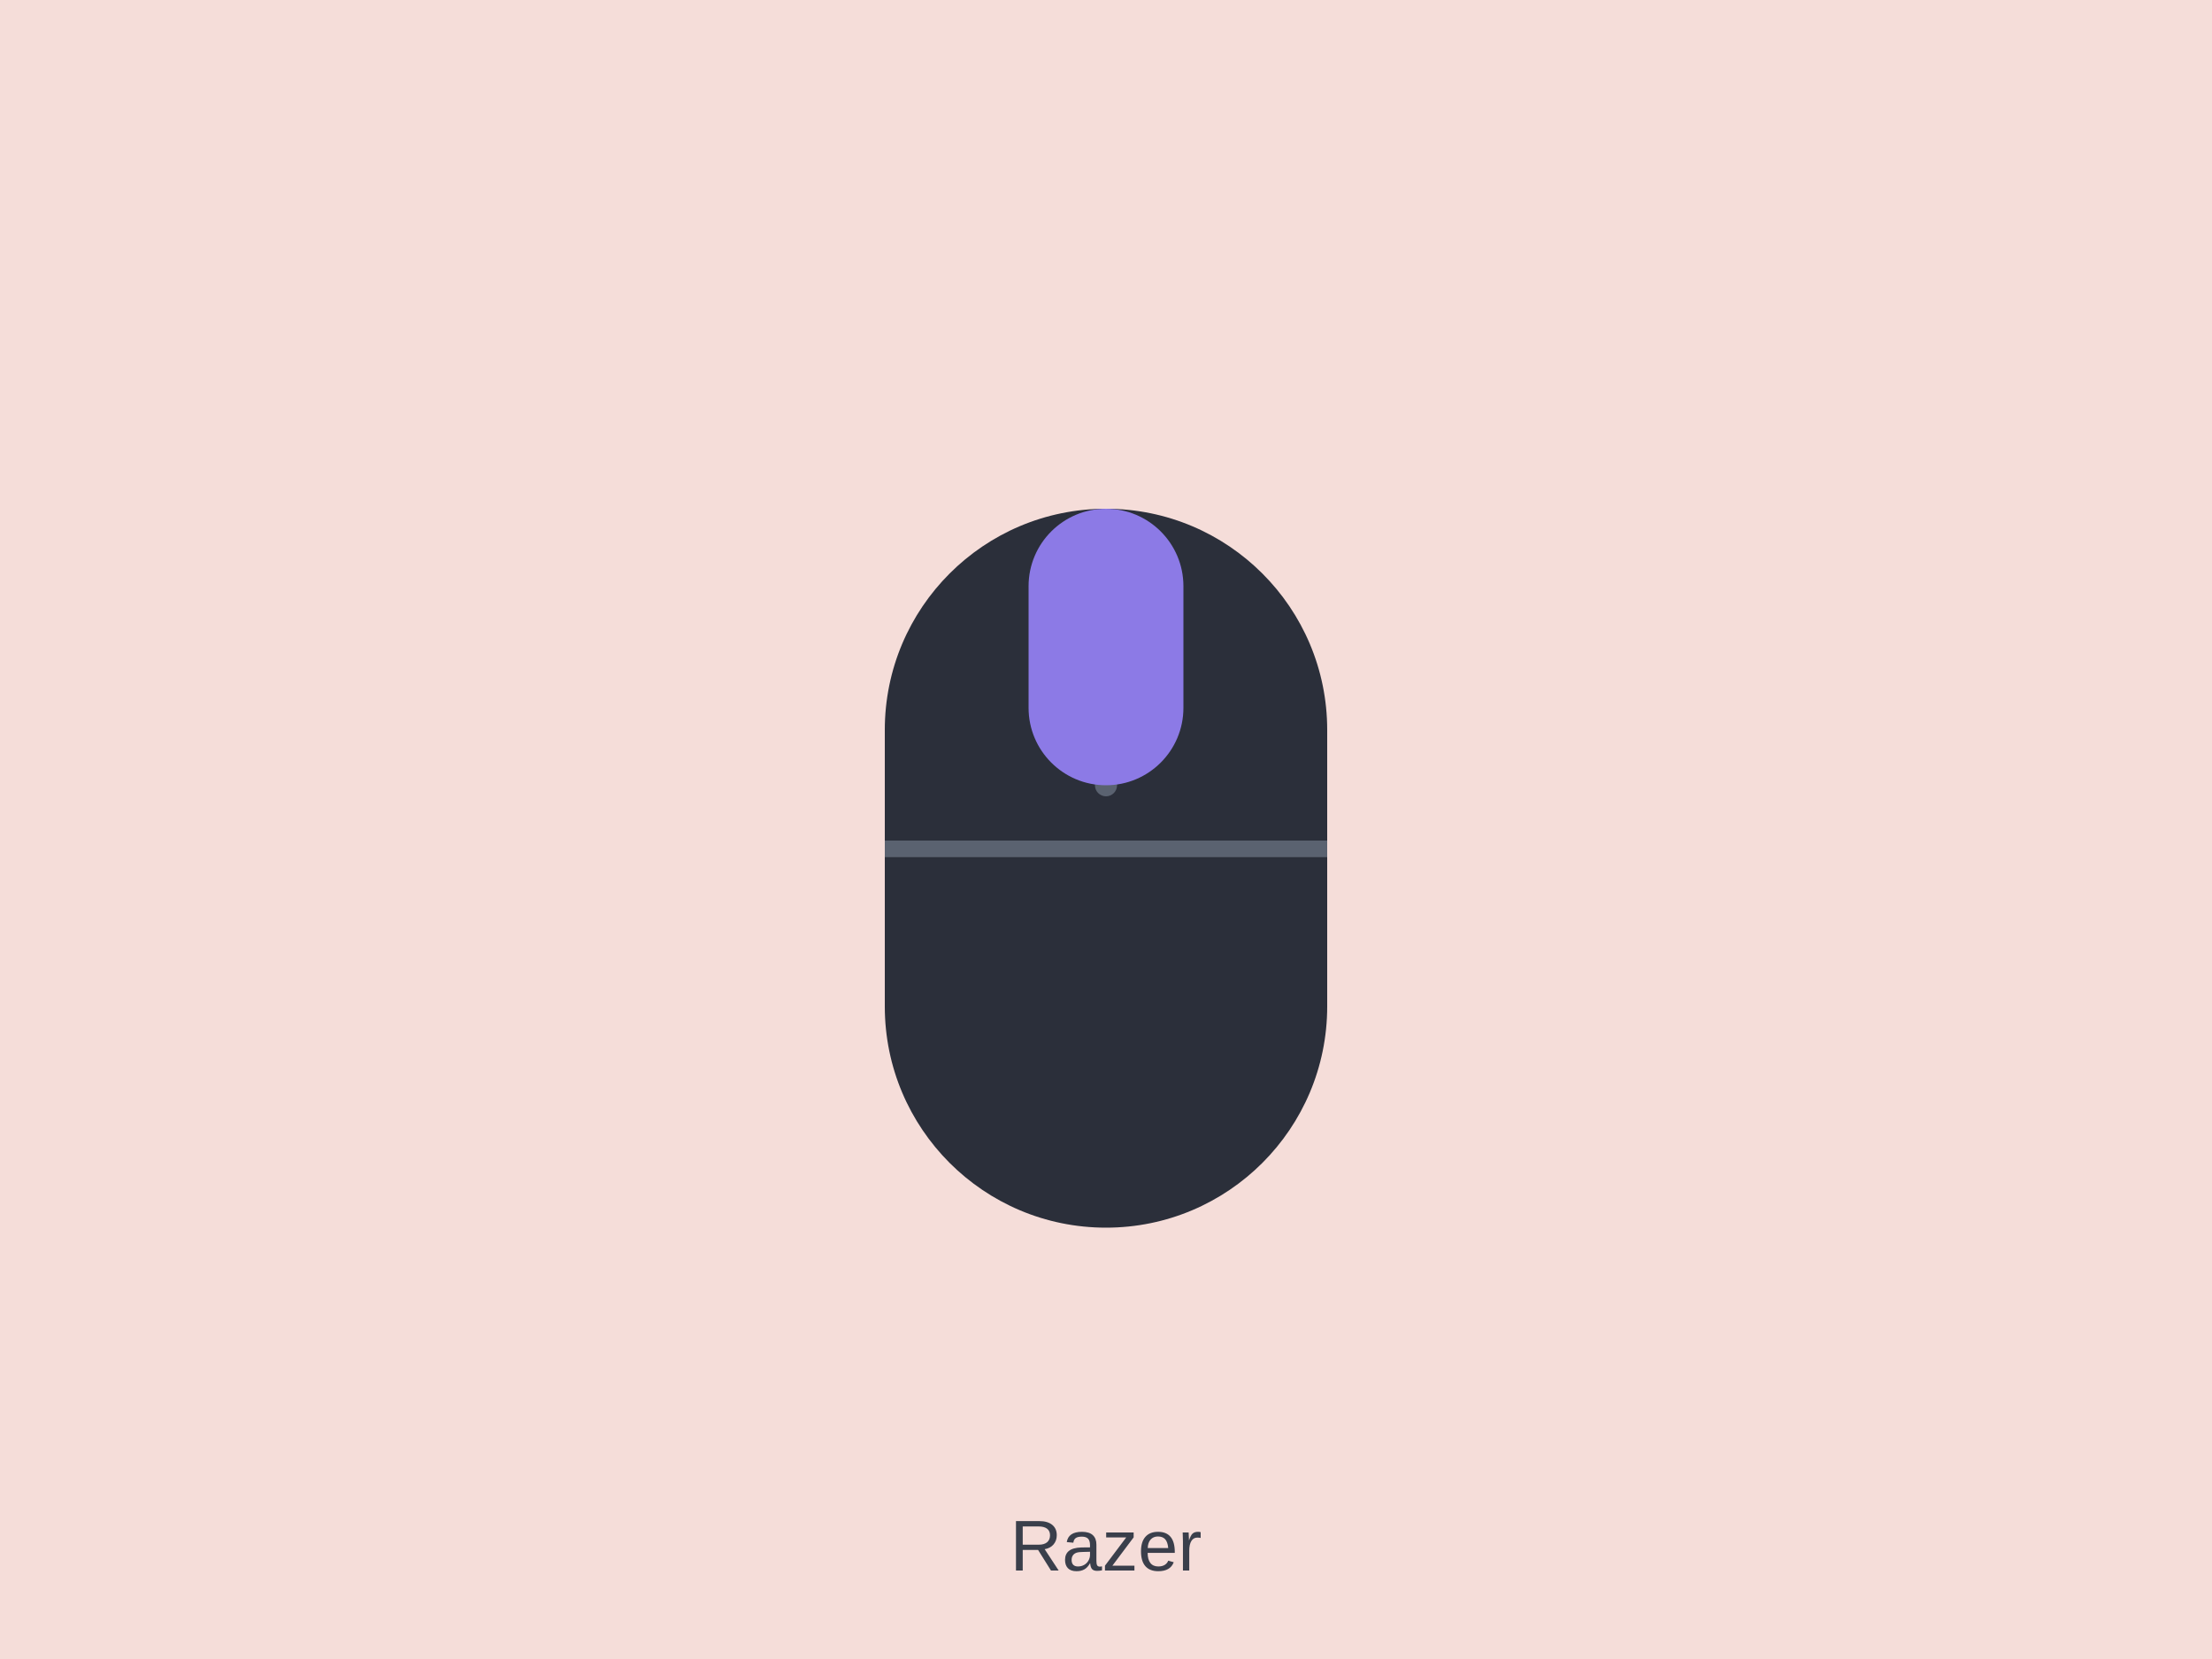
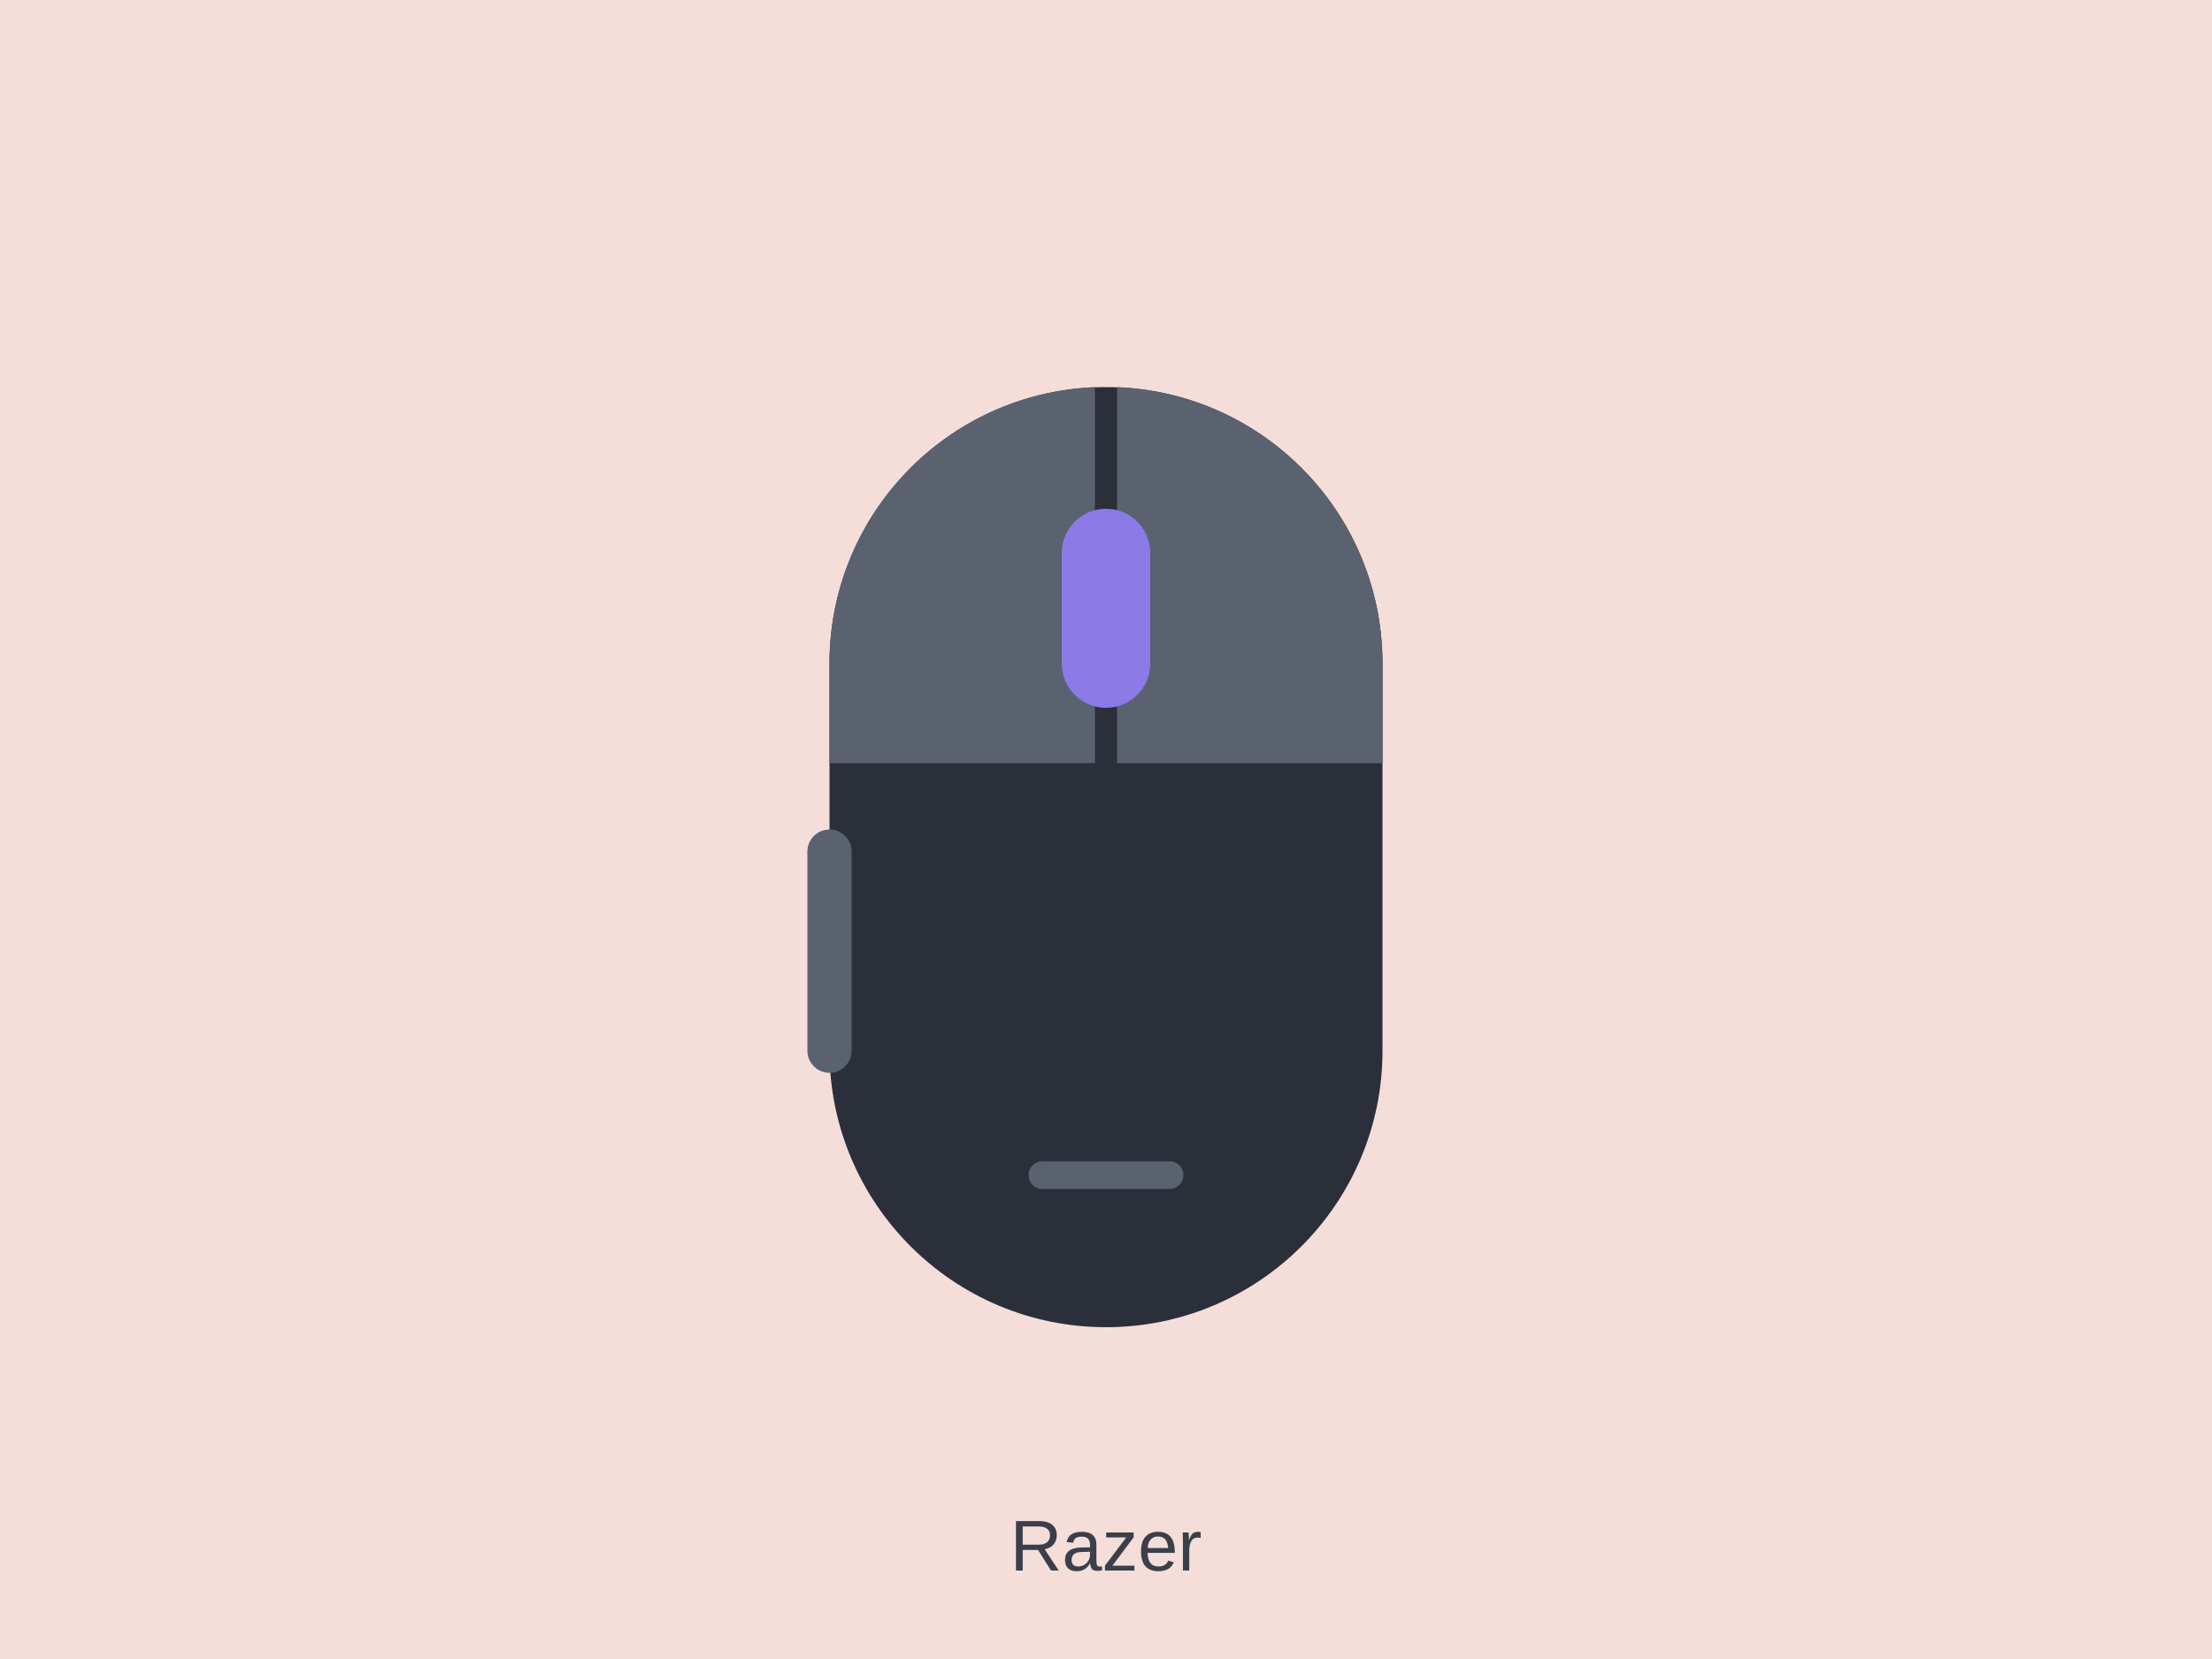
<svg xmlns="http://www.w3.org/2000/svg" viewBox="0 0 400 300" width="400" height="300" role="img" aria-label="Razer DeathAdder V3 Pro">
  <rect width="400" height="300" fill="#f5ddd9" />
-   <rect x="160" y="92" width="80" height="130" rx="40" fill="#2b2f3a" />
-   <rect x="198" y="98" width="4" height="46" rx="2" fill="#5a6270" />
-   <rect x="160" y="152" width="80" height="3" rx="0" fill="#5a6270" />
-   <rect x="186" y="92" width="28" height="50" rx="14" fill="#8c7ae6" />
+   <rect x="150" y="70" width="100" height="170" rx="50" fill="#2b2f3a" />
+   <path d="M150 138 V120 A50 50 0 0 1 198 70 V138 Z" fill="#5a6270" />
+   <path d="M250 138 V120 A50 50 0 0 0 202 70 V138 Z" fill="#5a6270" />
+   <rect x="192" y="92" width="16" height="36" rx="8" fill="#8c7ae6" />
+   <rect x="146" y="150" width="8" height="44" rx="4" fill="#5a6270" />
+   <rect x="186" y="210" width="28" height="5" rx="2.5" fill="#5a6270" />
  <text x="200" y="284" font-family="Arial, Helvetica, sans-serif" font-size="13" text-anchor="middle" fill="#3a3f4b">Razer</text>
</svg>
